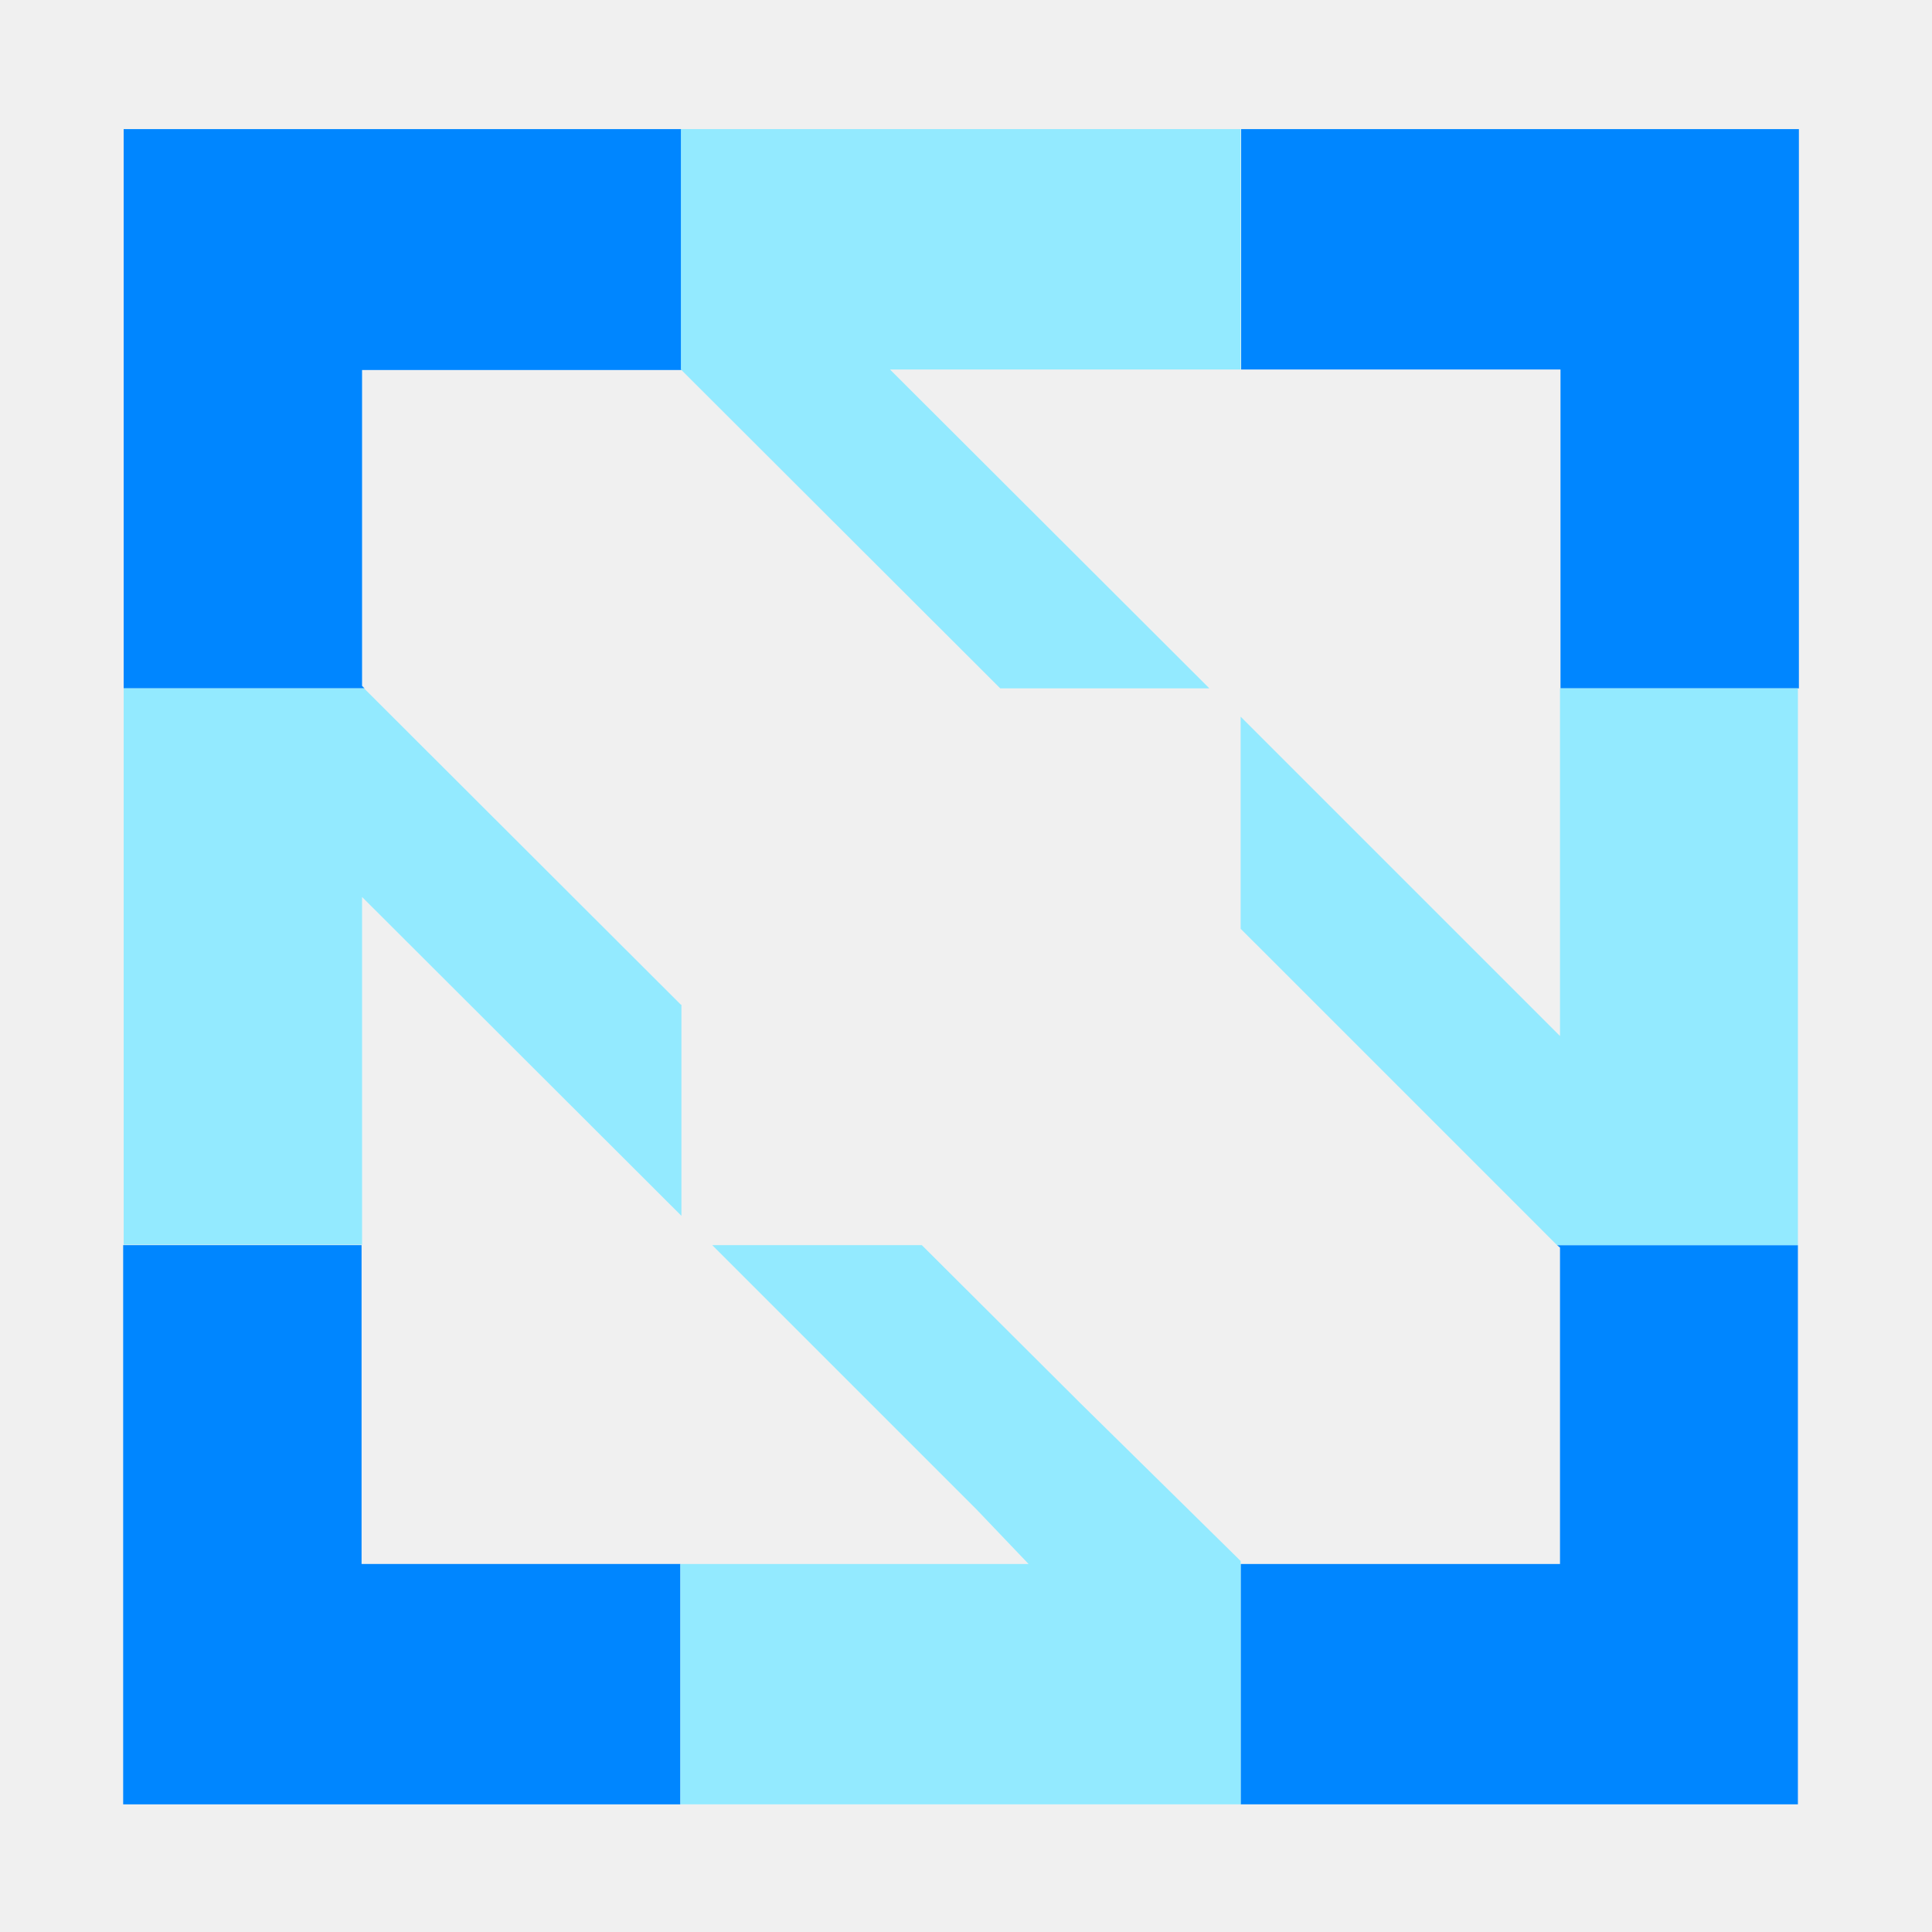
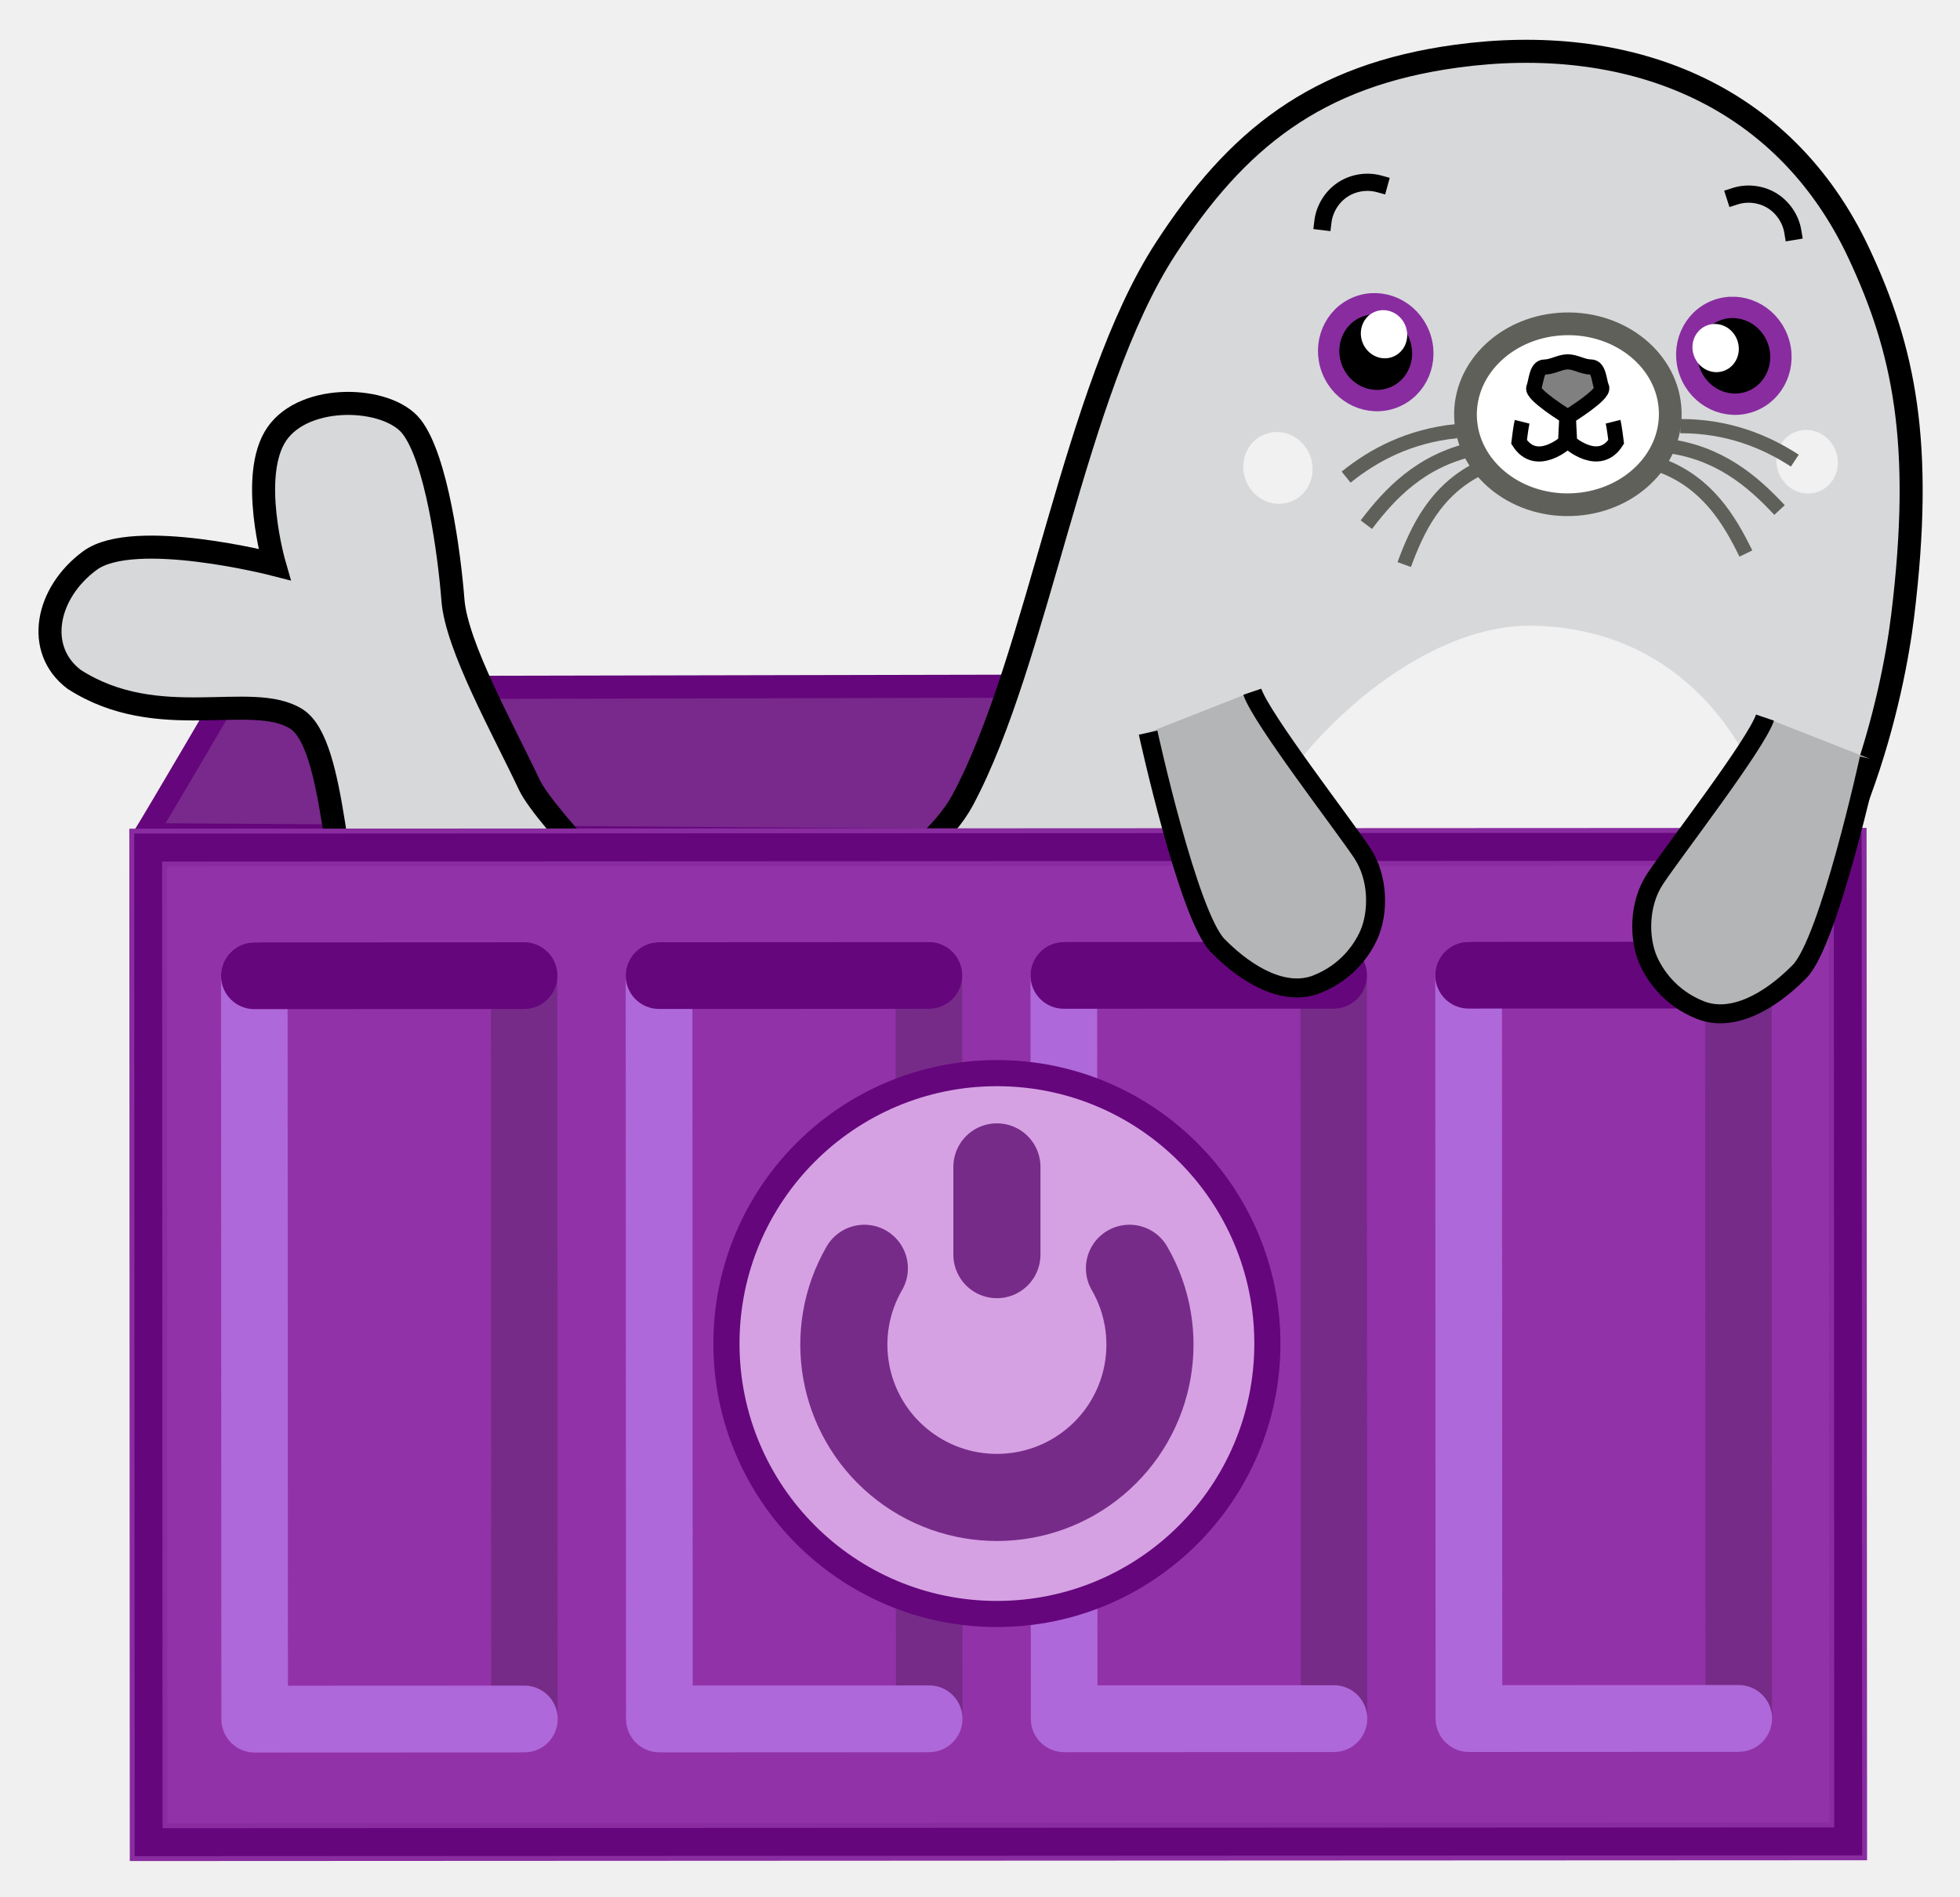
- <svg xmlns="http://www.w3.org/2000/svg" version="1.1" id="a" x="0px" y="0px" viewBox="0 0 389 389" style="enable-background:new 0 0 389 389;" xml:space="preserve">
-   <style type="text/css">
- 	.st0{fill:#0086FF;}
- 	.st1{fill:#93EAFF;}
- </style>
-   <g>
-     <path class="st0" d="M72.8,250.7h-48v112.6h112.2v-48.4H72.8V250.7z" />
-     <path class="st0" d="M314.1,251.2v63.7h-64.3v48.4h112.2V250.7h-48.5L314.1,251.2z" />
-     <path class="st0" d="M24.9,138.6h48.5l-0.5-0.5V74.5h64.3V26H24.9V138.6z" />
-     <path class="st0" d="M249.9,26v48.4h64.3v64.2h48V26C362.1,26,249.9,26,249.9,26z" />
-     <path class="st1" d="M243.5,138.6l-64.3-64.2h70.6V26H137.1v48.4l64.3,64.2H243.5z" />
-     <path class="st1" d="M185.6,250.7h-42.2l53.2,53.2l10.5,11h-70.1v48.4h112.8v-49l-32.1-31.6L185.6,250.7z" />
-     <path class="st1" d="M314.1,138.6v70l-11.1-11.1l-53.2-53.2V187l31.6,31.6l32.1,32.1h48.5V138.6H314.1L314.1,138.6z" />
-     <path class="st1" d="M137.1,202.3l-63.8-63.7H24.9v112h48v-70l64.3,64.2V202.3z" />
+ <svg xmlns="http://www.w3.org/2000/svg" role="img" viewBox="15.98 12.73 104.78 101.41">
+   <path id="path9-1-30" fill="#78298b" fill-opacity="1" stroke="#65067c" stroke-dasharray="none" stroke-linecap="butt" stroke-linejoin="round" stroke-opacity="1" stroke-width="1.233" d="m 23.741,57.355 c 0.431,-0.666 4.636,-7.849 4.636,-7.849 l 80.905,-0.169 5.064,8.65 z" />
+   <path id="path4123-7-30" fill="#d7d8da" fill-opacity="1" stroke="#000" stroke-dasharray="none" stroke-linecap="round" stroke-linejoin="round" stroke-opacity="1" stroke-width="1.232" d="m 50.033,64.109 c 8.436,-0.336 15.606,-5.238 17.404,-8.588 4.054,-7.551 5.955,-21.951 10.851,-29.488 3.799,-5.847 8.023,-9.275 15.56,-10.301 9,-1.226 17.44,1.84 21.515,10.557 2.392,5.117 3.469,10.083 2.33,19.38 -0.5,4.079 -2.569,14.257 -9.224,20.542 -6.655,6.285 -22.66,16.094 -33.769,17.524 z" />
+   <path id="path8771-1-9" fill="#f1f1f1" fill-opacity="1" stroke="none" stroke-linecap="butt" stroke-linejoin="miter" stroke-opacity="1" stroke-width=".327" d="m 85.493,78.754 c 0,0 -3.62,-1.733 -4.492,-6.482 -0.89,-4.847 0.997,-12.787 2.817,-16.419 1.772,-3.535 8.032,-9.83 14.202,-9.666 7.675,0.203 10.998,5.926 12.027,8.575 1.809,4.659 -1.88,10.718 -2.763,11.663 -1.851,1.979 -12.619,8.588 -16.563,10.135 -1.707,0.67 -5.229,2.194 -5.229,2.194 z" />
+   <ellipse id="ellipse184912-8-5-5" cx="-71.84" cy="62.046" fill="#000" fill-opacity="1" stroke="#892ca0" stroke-dasharray="none" stroke-dashoffset="0" stroke-linecap="square" stroke-linejoin="miter" stroke-miterlimit="4" stroke-opacity="1" stroke-width="1.141" rx="2.504" ry="2.601" transform="matrix(-.93107 .36483 .36485 .93107 0 0)" />
+   <ellipse id="ellipse184914-7-9-4" cx="72.603" cy="61.314" fill="#fff" fill-opacity="1" stroke="none" stroke-dasharray="none" stroke-dashoffset="0" stroke-linecap="square" stroke-linejoin="miter" stroke-miterlimit="4" stroke-opacity="1" stroke-width="1.141" rx="1.231" ry="1.296" transform="rotate(-21.397) skewX(.001)" />
+   <ellipse id="ellipse184938-9-7-5" cx="90.265" cy="68.333" fill="#000" fill-opacity="1" stroke="#892ca0" stroke-dasharray="none" stroke-dashoffset="0" stroke-linecap="square" stroke-linejoin="miter" stroke-miterlimit="4" stroke-opacity="1" stroke-width="1.141" rx="2.504" ry="2.601" transform="rotate(-20.838) skewX(.001)" />
+   <ellipse id="ellipse184940-7-6-9" cx="-89.502" cy="67.601" fill="#fff" fill-opacity="1" stroke="none" stroke-dasharray="none" stroke-dashoffset="0" stroke-linecap="square" stroke-linejoin="miter" stroke-miterlimit="4" stroke-opacity="1" stroke-width="1.141" rx="1.231" ry="1.296" transform="matrix(-.93459 .35573 .35575 .93458 0 0)" />
+   <ellipse id="ellipse184896-9-3-6" cx="98.537" cy="37.804" fill="#fff" fill-opacity="1" stroke="#60605b" stroke-dasharray="none" stroke-dashoffset="6" stroke-linecap="square" stroke-linejoin="miter" stroke-miterlimit="4" stroke-opacity="1" stroke-width="1.215" rx="5.474" ry="4.837" transform="matrix(.99957 -.02944 .03446 .9994 0 0)" />
+   <g id="g184904-8-5-22" fill="none" fill-rule="evenodd" stroke="#000" stroke-dasharray="none" stroke-linecap="butt" stroke-linejoin="miter" stroke-miterlimit="4" stroke-opacity="1" stroke-width=".82" transform="matrix(.98977 -.00094 .0009 .98597 -852.666 41.038)">
+     <path id="path184900-4-6-47" d="m 962.306,-5.783 0.099,1.984 c 0,0 1.588,1.422 2.514,-0.033 0,0 -0.099,-0.827 -0.165,-1.091" />
+     <path id="path184902-5-3-75" d="m 962.288,-5.783 -0.099,1.984 c 0,0 -1.588,1.422 -2.514,-0.033 0,0 0.099,-0.827 0.165,-1.091" />
  </g>
+   <path id="path184908-0-9-4" fill="gray" fill-opacity="1" stroke="#000" stroke-dasharray="none" stroke-dashoffset="0" stroke-linecap="square" stroke-linejoin="miter" stroke-miterlimit="4" stroke-opacity="1" stroke-width=".81" d="m 101.602,33.457 c -0.143,-0.368 -0.143,-1.105 -0.571,-1.105 -0.427,0.002 -0.823,-0.276 -1.243,-0.275 -0.42,0.002 -0.816,0.277 -1.243,0.278 -0.427,0.002 -0.427,0.738 -0.569,1.106 -0.145,0.369 1.814,1.565 1.814,1.565 0,0 1.955,-1.2 1.812,-1.568 z" />
+   <path id="path184910-6-2-48-8" fill="none" fill-opacity="1" stroke="#000" stroke-dasharray="none" stroke-dashoffset="0" stroke-linecap="square" stroke-linejoin="miter" stroke-miterlimit="4" stroke-opacity="1" stroke-width=".92" d="m 86.703,24.576 c 0.085,-0.699 0.497,-1.352 1.091,-1.729 0.561,-0.356 1.273,-0.463 1.914,-0.287" />
+   <path id="path184910-6-2-4-1-1" fill="none" fill-opacity="1" stroke="#000" stroke-dasharray="none" stroke-dashoffset="0" stroke-linecap="square" stroke-linejoin="miter" stroke-miterlimit="4" stroke-opacity="1" stroke-width=".92" d="m 111.822,25.107 c -0.115,-0.695 -0.555,-1.329 -1.165,-1.681 -0.576,-0.332 -1.292,-0.408 -1.925,-0.204" />
+   <ellipse id="ellipse184894-7-4-2-2" cx="64.716" cy="65.9" fill="#f1f1f1" fill-opacity="1" stroke="none" stroke-dasharray="none" stroke-dashoffset="6" stroke-linecap="square" stroke-linejoin="miter" stroke-miterlimit="4" stroke-opacity="1" stroke-width="1.287" rx="1.842" ry="1.931" transform="rotate(-21.397)" />
+   <ellipse id="ellipse184894-7-43-9-8" cx="91.178" cy="75.912" fill="#f1f1f1" fill-opacity="1" stroke="none" stroke-dasharray="none" stroke-dashoffset="6" stroke-linecap="square" stroke-linejoin="miter" stroke-miterlimit="4" stroke-opacity="1" stroke-width="1.141" rx="1.632" ry="1.711" transform="rotate(-21.397)" />
+   <g id="g184924-2-8-0-80" fill="none" fill-rule="evenodd" stroke="#60605b" stroke-dasharray="none" stroke-linecap="butt" stroke-linejoin="miter" stroke-miterlimit="4" stroke-opacity="1" stroke-width=".655" transform="matrix(-1.16354 .0071 .0064 1.15931 1218.572 36.012)">
+     <path id="path184918-0-6-8-2" d="m 956.328,-6.287 c -2.175,0.009 -3.903,0.728 -5.254,1.625" />
+     <path id="path184920-2-8-8-10" d="m 957.005,-5.389 c -2.45,0.31 -3.991,1.667 -5.216,2.999" />
+     <path id="path184922-3-8-5-5" d="m 957.146,-4.45 c -2.038,0.806 -3.038,2.468 -3.8,4.058" />
+   </g>
+   <g id="g184924-2-1-6-0" fill="none" fill-rule="evenodd" stroke="#60605b" stroke-dasharray="none" stroke-linecap="butt" stroke-linejoin="miter" stroke-miterlimit="4" stroke-opacity="1" stroke-width=".655" transform="matrix(1.15825 -.11105 .11131 1.15398 -1013.12 149.237)">
+     <path id="path184918-0-4-3-8" d="m 956.328,-6.287 c -2.175,0.009 -3.903,0.728 -5.254,1.625" />
+     <path id="path184920-2-9-8-50" d="m 957.005,-5.389 c -2.45,0.31 -3.991,1.667 -5.216,2.999" />
+     <path id="path184922-3-2-5-6" d="m 957.146,-4.45 c -2.038,0.806 -3.038,2.468 -3.8,4.058" />
+   </g>
+   <path id="path1396-61-4" fill="#d7d8da" fill-opacity="1" stroke="#000" stroke-dasharray="none" stroke-linecap="square" stroke-linejoin="miter" stroke-opacity="1" stroke-width="1.232" d="m 51.731,62.654 c -0.626,-0.013 -6.625,-6.206 -7.445,-7.944 -1.425,-3.019 -3.902,-7.44 -4.092,-9.894 -0.193,-2.489 -0.875,-7.567 -2.216,-9.278 -1.276,-1.627 -5.687,-1.806 -7.199,0.394 -1.512,2.2 -0.13,6.977 -0.13,6.977 0,0 -7.507,-1.934 -9.857,-0.21 -2.35,1.724 -2.955,4.759 -0.849,6.354 4.49,2.891 9.479,0.615 11.875,2.113 2.18,1.364 2.005,9.538 3.385,11.878" />
+   <g id="shape-e0c7bf36-69e6-80bd-8003-ed1bfda97bd7-98-5" fill="#000" transform="matrix(.2498 -.08113 .08113 .2498 -27.545 23.336)">
+     <g id="fills-e0c7bf36-69e6-80bd-8003-ed1bfda97bd7-4-8" class="fills">
+       <path id="path12-8-6" fill="#9232a9" fill-opacity="1" stroke="#8708a8" stroke-opacity="1" d="M 145.477,186.202 474.547,292.908 412.092,485.514 83.021,378.808 Z" color="#000" />
+     </g>
+     <g id="strokes-e0c7bf36-69e6-80bd-8003-ed1bfda97bd7-1-2" class="strokes">
+       <g id="g13-0-8" class="stroke-shape">
+         <path id="path13-3-4" fill="none" stroke-width=".7" d="M 145.477,186.202 474.547,292.908 412.092,485.514 83.021,378.808 Z" color="#000" />
+       </g>
+     </g>
+   </g>
+   <g id="shape-e0c7bf36-69e6-80bd-8003-ed1bfda97bd8-0-7" fill="#000" transform="matrix(.2498 -.08113 .08113 .2498 -27.545 23.336)">
+     <g id="fills-e0c7bf36-69e6-80bd-8003-ed1bfda97bd8-44-2" class="fills">
+       <path id="path14-4-4" fill="#65067c" fill-opacity="1" stroke="#892ca0" stroke-opacity="1" d="m 143.33,181.991 -1.032,3.182 -63.485,195.781 335.418,108.764 64.516,-198.962 z m 4.284,8.421 L 470.337,295.06 409.946,481.298 87.224,376.65 Z" color="#000" />
+     </g>
+   </g>
+   <g id="fills-e0c7bf36-69e6-80bd-8003-ed1bfda97bc9-6-2" fill="#000" class="fills" transform="matrix(.2498 -.08113 .08113 .2498 -27.545 23.336)">
+     <path id="path45-31-9" fill="#772b89" fill-opacity="1" stroke-linejoin="round" d="m 212.298,228.18 c -3.557,-1.156 -7.381,0.795 -8.545,4.359 l -46.681,143.957 c -0.557,1.715 -0.411,3.582 0.406,5.188 0.817,1.606 2.238,2.82 3.95,3.374 3.561,1.146 7.38,-0.815 8.535,-4.382 l 46.68,-143.957 c 1.147,-3.563 -0.796,-7.38 -4.345,-8.539 z" color="#000" />
+   </g>
+   <g id="fills-e0c7bf36-69e6-80bd-8003-ed1bfda97bca-5-0" fill="#000" class="fills" transform="matrix(.2498 -.08113 .08113 .2498 -27.545 23.336)">
+     <path id="path46-9-8" fill="#af68d9" fill-opacity="1" stroke-linejoin="round" d="m 160.045,211.236 c -3.554,-1.144 -7.366,0.807 -8.528,4.365 l -46.68,143.957 c -1.159,3.566 0.783,7.394 4.338,8.556 l 52.253,16.944 c 3.561,1.146 7.38,-0.815 8.535,-4.382 1.158,-3.566 -0.783,-7.395 -4.339,-8.557 l -45.799,-14.851 44.582,-137.487 c 1.149,-3.57 -0.803,-7.393 -4.362,-8.545 z" color="#000" />
+   </g>
+   <g id="fills-e0c7bf36-69e6-80bd-8003-ed1bfda97bcb-1-3" fill="#000" class="fills" transform="matrix(.2498 -.08113 .08113 .2498 -27.545 23.336)">
+     <path id="path47-7-1" fill="#65067c" fill-opacity="1" stroke-linejoin="round" d="m 160.045,211.236 c -3.554,-1.144 -7.366,0.807 -8.528,4.365 -1.159,3.566 0.782,7.395 4.339,8.556 l 52.253,16.944 c 3.561,1.146 7.379,-0.815 8.534,-4.382 1.147,-3.563 -0.796,-7.38 -4.345,-8.539 z" color="#000" />
+   </g>
+   <g id="fills-e0c7bf36-69e6-80bd-8003-ed1bfda97bcc-5-0" fill="#000" class="fills" transform="matrix(.2498 -.08113 .08113 .2498 -27.545 23.336)">
+     <path id="path48-7-34" fill="#772b89" fill-opacity="1" stroke-linejoin="round" d="m 290.67,253.594 c -3.558,-1.157 -7.382,0.793 -8.546,4.358 l -46.681,143.957 c -0.557,1.716 -0.411,3.582 0.406,5.188 0.817,1.606 2.239,2.82 3.951,3.374 3.561,1.146 7.38,-0.815 8.534,-4.382 l 46.68,-143.957 c 1.147,-3.562 -0.795,-7.379 -4.344,-8.538 z" color="#000" />
+   </g>
+   <g id="fills-e0c7bf36-69e6-80bd-8003-ed1bfda97bcd-8-3" fill="#000" class="fills" transform="matrix(.2498 -.08113 .08113 .2498 -27.545 23.336)">
+     <path id="path49-5-9" fill="#af68d9" fill-opacity="1" stroke-linejoin="round" d="m 238.416,236.65 c -3.557,-1.156 -7.381,0.794 -8.545,4.358 l -46.68,143.957 c -0.558,1.716 -0.412,3.582 0.405,5.188 0.817,1.606 2.238,2.82 3.951,3.374 l 52.253,16.944 c 3.561,1.146 7.38,-0.815 8.534,-4.382 1.158,-3.566 -0.783,-7.395 -4.338,-8.556 l -45.8,-14.852 44.582,-137.487 c 1.149,-3.569 -0.802,-7.393 -4.362,-8.544 z" color="#000" />
+   </g>
+   <g id="fills-e0c7bf36-69e6-80bd-8003-ed1bfda97bce-7-9" fill="#000" class="fills" transform="matrix(.2498 -.08113 .08113 .2498 -27.545 23.336)">
+     <path id="path50-5-69" fill="#65067c" fill-opacity="1" stroke-linejoin="round" d="m 238.416,236.65 c -3.557,-1.156 -7.381,0.794 -8.545,4.358 -0.558,1.716 -0.412,3.582 0.405,5.188 0.817,1.606 2.238,2.82 3.951,3.374 l 52.254,16.944 c 3.56,1.146 7.379,-0.815 8.533,-4.382 1.147,-3.562 -0.795,-7.379 -4.344,-8.538 z" color="#000" />
+   </g>
+   <g id="fills-e0c7bf36-69e6-80bd-8003-ed1bfda97bcf-8-3" fill="#000" class="fills" transform="matrix(.2498 -.08113 .08113 .2498 -27.545 23.336)">
+     <path id="path51-8-80" fill="#772b89" fill-opacity="1" stroke-linejoin="round" d="m 369.023,279.001 c -3.554,-1.145 -7.366,0.806 -8.528,4.364 l -46.68,143.957 c -1.159,3.566 0.782,7.395 4.338,8.556 1.712,0.557 3.575,0.408 5.18,-0.413 1.604,-0.821 2.817,-2.246 3.373,-3.963 l 46.68,-143.957 c 1.149,-3.569 -0.803,-7.393 -4.363,-8.544 z" color="#000" />
+   </g>
+   <g id="fills-e0c7bf36-69e6-80bd-8003-ed1bfda97bd0-1-6" fill="#000" class="fills" transform="matrix(.2498 -.08113 .08113 .2498 -27.545 23.336)">
+     <path id="path52-8-6" fill="#af68d9" fill-opacity="1" stroke-linejoin="round" d="m 316.788,262.063 c -3.558,-1.156 -7.382,0.794 -8.546,4.358 l -46.68,143.957 c -0.558,1.716 -0.412,3.582 0.405,5.188 0.817,1.606 2.238,2.82 3.951,3.374 l 52.235,16.938 c 1.712,0.557 3.575,0.408 5.18,-0.413 1.604,-0.821 2.817,-2.246 3.373,-3.963 0.557,-1.716 0.411,-3.582 -0.406,-5.188 -0.817,-1.606 -2.239,-2.82 -3.951,-3.374 L 276.568,408.095 321.15,270.607 c 1.15,-3.57 -0.803,-7.393 -4.362,-8.544 z" color="#000" />
+   </g>
+   <g id="fills-e0c7bf36-69e6-80bd-8003-ed1bfda97bd1-6-0" fill="#000" class="fills" transform="matrix(.2498 -.08113 .08113 .2498 -27.545 23.336)">
+     <path id="path53-43-0" fill="#65067c" fill-opacity="1" stroke-linejoin="round" d="m 316.788,262.063 c -3.558,-1.156 -7.382,0.794 -8.546,4.358 -0.558,1.716 -0.412,3.582 0.405,5.188 0.817,1.606 2.239,2.82 3.951,3.374 l 52.236,16.938 c 1.711,0.557 3.575,0.408 5.179,-0.413 1.604,-0.821 2.818,-2.246 3.373,-3.963 1.149,-3.569 -0.803,-7.393 -4.363,-8.544 z" color="#000" />
+   </g>
+   <g id="fills-e0c7bf36-69e6-80bd-8003-ed1bfda97bd2-3-6" fill="#000" class="fills" transform="matrix(.2498 -.08113 .08113 .2498 -27.545 23.336)">
+     <path id="path54-8-26" fill="#772b89" fill-opacity="1" stroke-linejoin="round" d="m 447.394,304.414 c -3.557,-1.156 -7.381,0.794 -8.545,4.358 l -46.681,143.957 c -0.557,1.716 -0.411,3.582 0.406,5.188 0.817,1.606 2.238,2.82 3.95,3.374 1.712,0.557 3.576,0.408 5.18,-0.413 1.604,-0.821 2.817,-2.246 3.373,-3.963 l 46.68,-143.957 c 1.149,-3.569 -0.803,-7.393 -4.363,-8.544 z" color="#000" />
+   </g>
+   <g id="fills-e0c7bf36-69e6-80bd-8003-ed1bfda97bd3-0-6" fill="#000" class="fills" transform="matrix(.2498 -.08113 .08113 .2498 -27.545 23.336)">
+     <path id="path55-4-9" fill="#af68d9" fill-opacity="1" stroke-linejoin="round" d="m 395.159,287.476 c -3.558,-1.156 -7.382,0.794 -8.546,4.358 l -46.68,143.957 c -0.558,1.716 -0.412,3.582 0.405,5.188 0.817,1.606 2.239,2.82 3.951,3.374 l 52.235,16.938 c 1.712,0.557 3.576,0.408 5.18,-0.413 1.604,-0.821 2.817,-2.246 3.373,-3.963 0.557,-1.716 0.412,-3.582 -0.406,-5.188 -0.817,-1.606 -2.239,-2.82 -3.951,-3.374 L 354.939,433.508 399.521,296.02 c 1.15,-3.569 -0.803,-7.393 -4.362,-8.544 z" color="#000" />
+   </g>
+   <g id="fills-e0c7bf36-69e6-80bd-8003-ed1bfda97bd4-8-7" fill="#000" class="fills" transform="matrix(.2498 -.08113 .08113 .2498 -27.545 23.336)">
+     <path id="path56-8-2" fill="#65067c" fill-opacity="1" stroke-linejoin="round" d="m 395.159,287.476 c -3.558,-1.156 -7.382,0.794 -8.546,4.358 -0.558,1.716 -0.412,3.582 0.405,5.188 0.817,1.606 2.239,2.82 3.951,3.374 l 52.236,16.938 c 1.711,0.557 3.575,0.408 5.179,-0.413 1.604,-0.82 2.818,-2.246 3.373,-3.963 1.149,-3.569 -0.803,-7.393 -4.363,-8.544 z" color="#000" />
+   </g>
+   <path id="path11491-7-2" fill="#b4b5b6" fill-opacity="1" stroke="#000" stroke-dasharray="none" stroke-linecap="butt" stroke-linejoin="round" stroke-opacity="1" stroke-width="1.014" d="m 77.357,51.903 c 0,0 2.136,9.777 3.724,11.389 1.659,1.685 3.642,2.713 5.292,2.063 1.649,-0.649 2.461,-1.902 2.797,-2.669 0.487,-1.109 0.546,-2.977 -0.378,-4.363 C 87.76,56.774 83.418,51.165 82.926,49.715" />
+   <path id="path11491-2-6-9" fill="#b4b5b6" fill-opacity="1" stroke="#000" stroke-dasharray="none" stroke-linecap="butt" stroke-linejoin="round" stroke-opacity="1" stroke-width="1.014" d="m 115.905,53.287 c 0,0 -2.136,9.777 -3.724,11.389 -1.659,1.685 -3.642,2.713 -5.292,2.063 -1.649,-0.649 -2.461,-1.902 -2.797,-2.669 -0.487,-1.109 -0.546,-2.977 0.378,-4.363 1.032,-1.548 5.373,-7.158 5.865,-8.608" />
+   <circle id="button-outline-8-7-6-0" cx="69.274" cy="84.566" r="13.76" fill="none" fill-opacity="1" stroke="#65067c" stroke-dasharray="none" stroke-opacity="1" stroke-width="2.794" paint-order="stroke fill markers" />
+   <path id="button-fill-7-7-2-2" fill="#d6a1e3" fill-opacity="1" stroke-width=".466" d="M 83.035,84.566 A 13.76,13.76 0 0 1 69.274,98.327 13.76,13.76 0 0 1 55.514,84.566 13.76,13.76 0 0 1 69.274,70.806 13.76,13.76 0 0 1 83.035,84.566 Z" />
+   <path id="button-0-1-6-9-7" fill="none" stroke="#772b89" stroke-dasharray="none" stroke-linecap="round" stroke-linejoin="round" stroke-opacity="1" stroke-width="4.657" d="m 76.36,80.541 c 1.985,3.433 1.215,7.794 -1.827,10.342 -3.042,2.548 -7.477,2.548 -10.519,0 -3.042,-2.548 -3.812,-6.909 -1.827,-10.342" display="inline" paint-order="stroke fill markers" />
+   <path id="button-1-7-4-1-6" fill="none" fill-opacity="1" stroke="#772b89" stroke-dasharray="none" stroke-linecap="round" stroke-linejoin="round" stroke-opacity="1" stroke-width="4.657" d="m 69.274,75.12 v 4.692" paint-order="stroke fill markers" />
</svg>
